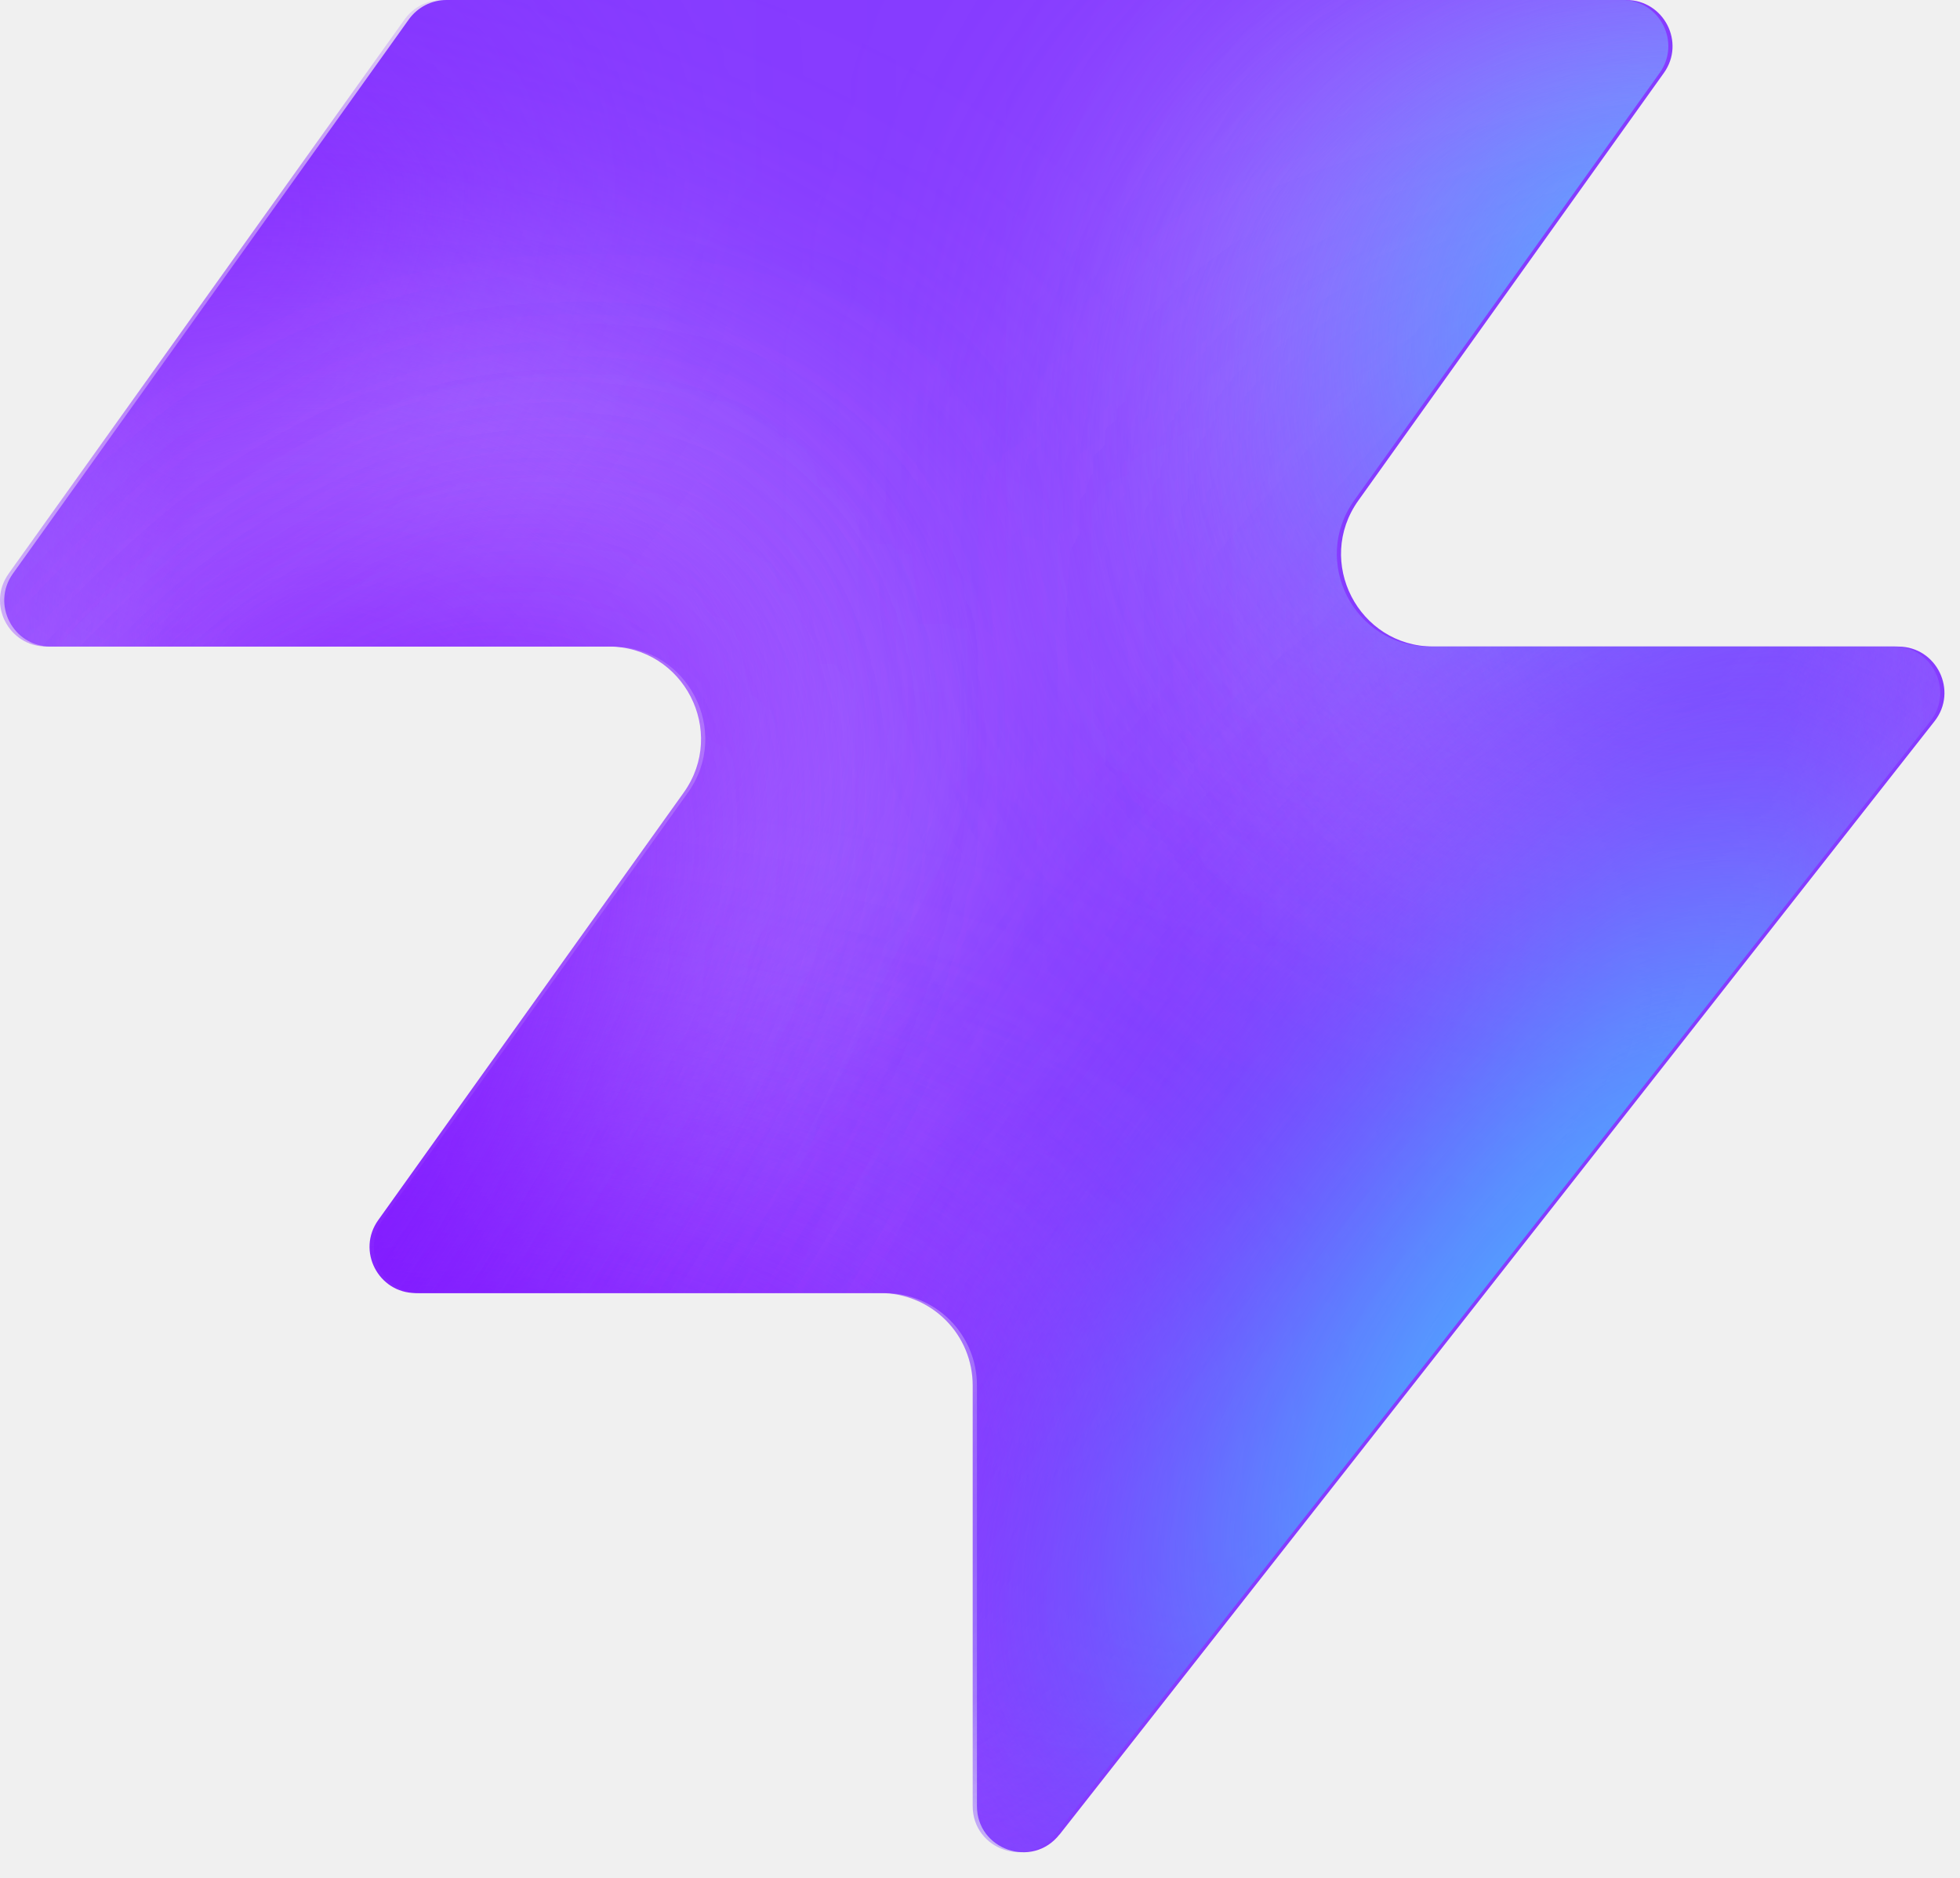
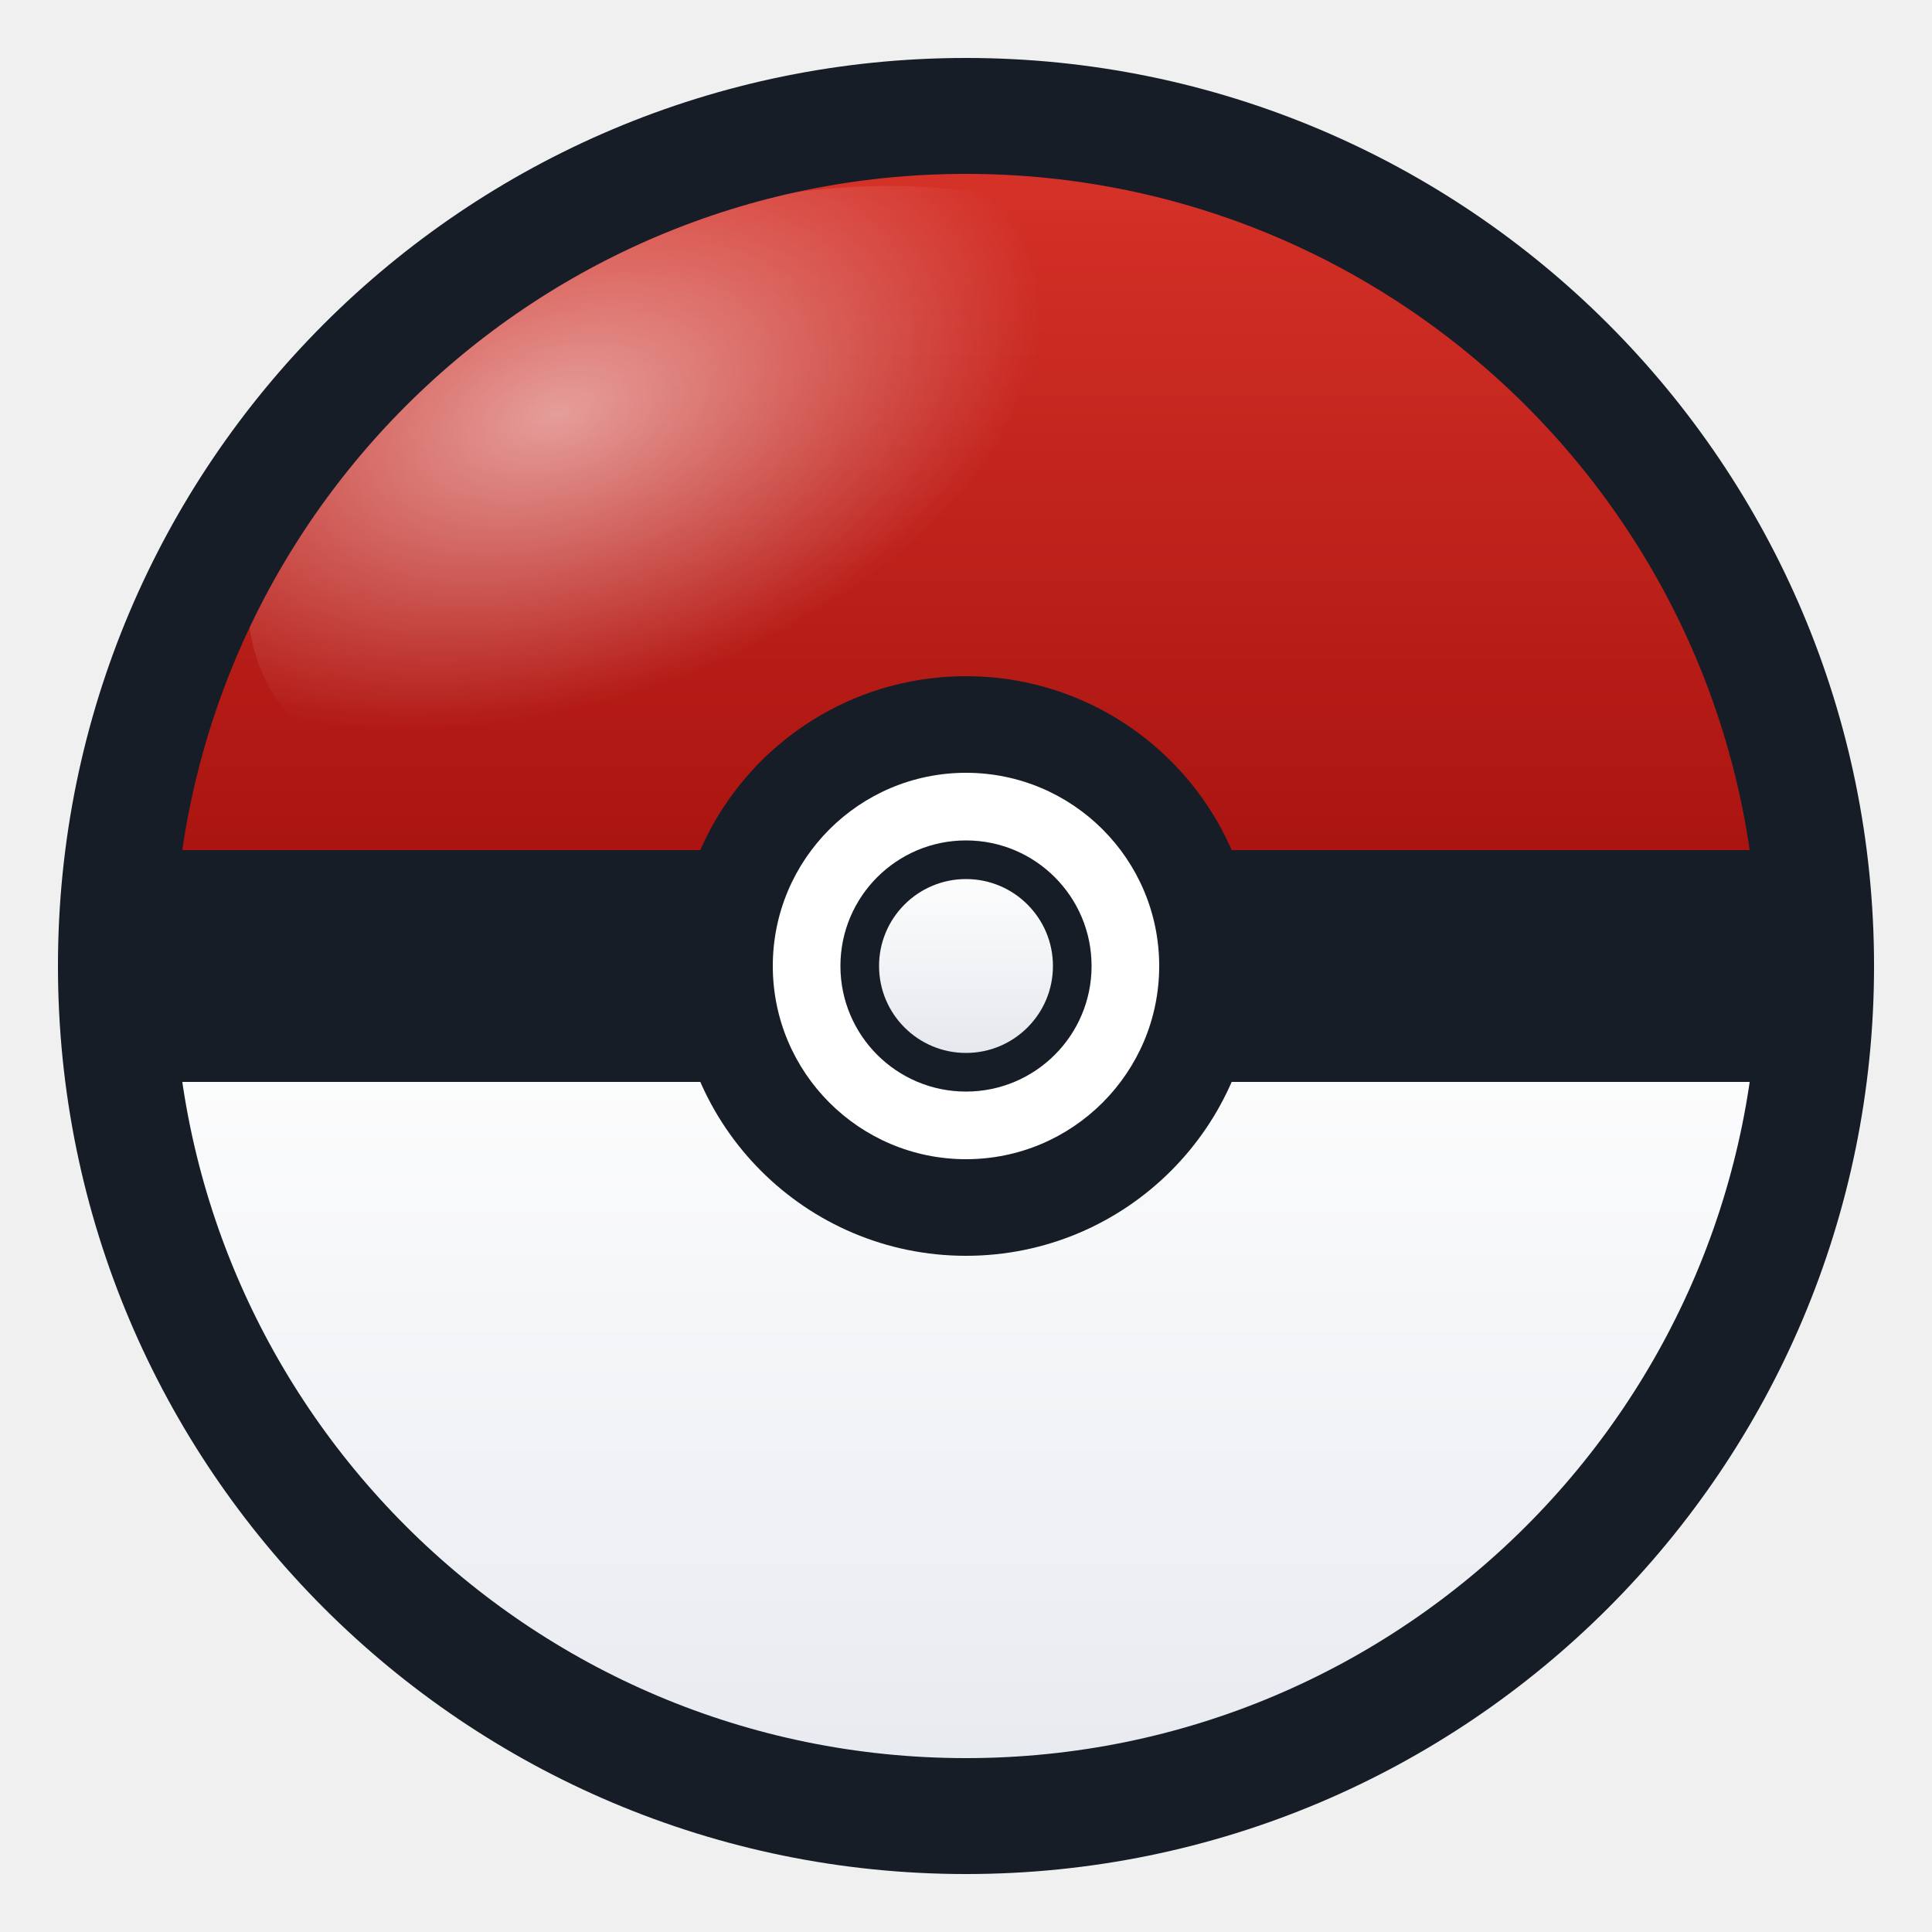
- <svg xmlns="http://www.w3.org/2000/svg" width="48" height="46" fill="none" viewBox="0 0 48 46">
-   <path fill="#863bff" d="M25.946 44.938c-.664.845-2.021.375-2.021-.698V33.937a2.26 2.26 0 0 0-2.262-2.262H10.287c-.92 0-1.456-1.04-.92-1.788l7.48-10.471c1.07-1.497 0-3.578-1.842-3.578H1.237c-.92 0-1.456-1.04-.92-1.788L10.013.474c.214-.297.556-.474.92-.474h28.894c.92 0 1.456 1.04.92 1.788l-7.48 10.471c-1.07 1.498 0 3.579 1.842 3.579h11.377c.943 0 1.473 1.088.89 1.83L25.947 44.94z" style="fill:#863bff;fill:color(display-p3 .525 .23 1);fill-opacity:1" />
-   <mask id="a" width="48" height="46" x="0" y="0" maskUnits="userSpaceOnUse" style="mask-type:alpha">
-     <path fill="#000" d="M25.842 44.938c-.664.844-2.021.375-2.021-.698V33.937a2.26 2.26 0 0 0-2.262-2.262H10.183c-.92 0-1.456-1.04-.92-1.788l7.48-10.471c1.07-1.498 0-3.579-1.842-3.579H1.133c-.92 0-1.456-1.04-.92-1.787L9.91.473c.214-.297.556-.474.92-.474h28.894c.92 0 1.456 1.04.92 1.788l-7.48 10.471c-1.07 1.498 0 3.578 1.842 3.578h11.377c.943 0 1.473 1.088.89 1.832L25.843 44.94z" style="fill:#000;fill-opacity:1" />
-   </mask>
-   <g mask="url(#a)">
-     <g filter="url(#b)">
-       <ellipse cx="5.508" cy="14.704" fill="#ede6ff" rx="5.508" ry="14.704" style="fill:#ede6ff;fill:color(display-p3 .927 .903 1);fill-opacity:1" transform="matrix(.00324 1 1 -.00324 -4.47 31.516)" />
-     </g>
-     <g filter="url(#c)">
-       <ellipse cx="10.399" cy="29.851" fill="#ede6ff" rx="10.399" ry="29.851" style="fill:#ede6ff;fill:color(display-p3 .927 .903 1);fill-opacity:1" transform="matrix(.00324 1 1 -.00324 -39.328 7.883)" />
-     </g>
-     <g filter="url(#d)">
-       <ellipse cx="5.508" cy="30.487" fill="#7e14ff" rx="5.508" ry="30.487" style="fill:#7e14ff;fill:color(display-p3 .492 .077 1);fill-opacity:1" transform="rotate(89.814 -25.913 -14.639)scale(1 -1)" />
-     </g>
-     <g filter="url(#e)">
-       <ellipse cx="5.508" cy="30.599" fill="#7e14ff" rx="5.508" ry="30.599" style="fill:#7e14ff;fill:color(display-p3 .492 .077 1);fill-opacity:1" transform="rotate(89.814 -32.644 -3.334)scale(1 -1)" />
-     </g>
-     <g filter="url(#f)">
-       <ellipse cx="5.508" cy="30.599" fill="#7e14ff" rx="5.508" ry="30.599" style="fill:#7e14ff;fill:color(display-p3 .492 .077 1);fill-opacity:1" transform="matrix(.00324 1 1 -.00324 -34.34 30.47)" />
-     </g>
-     <g filter="url(#g)">
-       <ellipse cx="14.072" cy="22.078" fill="#ede6ff" rx="14.072" ry="22.078" style="fill:#ede6ff;fill:color(display-p3 .927 .903 1);fill-opacity:1" transform="rotate(93.35 24.506 48.493)scale(-1 1)" />
-     </g>
-     <g filter="url(#h)">
-       <ellipse cx="3.47" cy="21.501" fill="#7e14ff" rx="3.47" ry="21.501" style="fill:#7e14ff;fill:color(display-p3 .492 .077 1);fill-opacity:1" transform="rotate(89.009 28.708 47.59)scale(-1 1)" />
-     </g>
-     <g filter="url(#i)">
-       <ellipse cx="3.47" cy="21.501" fill="#7e14ff" rx="3.47" ry="21.501" style="fill:#7e14ff;fill:color(display-p3 .492 .077 1);fill-opacity:1" transform="rotate(89.009 28.708 47.59)scale(-1 1)" />
-     </g>
-     <g filter="url(#j)">
-       <ellipse cx=".387" cy="8.972" fill="#7e14ff" rx="4.407" ry="29.108" style="fill:#7e14ff;fill:color(display-p3 .492 .077 1);fill-opacity:1" transform="rotate(39.51 .387 8.972)" />
-     </g>
-     <g filter="url(#k)">
-       <ellipse cx="47.523" cy="-6.092" fill="#7e14ff" rx="4.407" ry="29.108" style="fill:#7e14ff;fill:color(display-p3 .492 .077 1);fill-opacity:1" transform="rotate(37.892 47.523 -6.092)" />
-     </g>
-     <g filter="url(#l)">
-       <ellipse cx="41.412" cy="6.333" fill="#47bfff" rx="5.971" ry="9.665" style="fill:#47bfff;fill:color(display-p3 .28 .748 1);fill-opacity:1" transform="rotate(37.892 41.412 6.333)" />
-     </g>
-     <g filter="url(#m)">
-       <ellipse cx="-1.879" cy="38.332" fill="#7e14ff" rx="4.407" ry="29.108" style="fill:#7e14ff;fill:color(display-p3 .492 .077 1);fill-opacity:1" transform="rotate(37.892 -1.88 38.332)" />
-     </g>
-     <g filter="url(#n)">
-       <ellipse cx="-1.879" cy="38.332" fill="#7e14ff" rx="4.407" ry="29.108" style="fill:#7e14ff;fill:color(display-p3 .492 .077 1);fill-opacity:1" transform="rotate(37.892 -1.88 38.332)" />
-     </g>
-     <g filter="url(#o)">
-       <ellipse cx="35.651" cy="29.907" fill="#7e14ff" rx="4.407" ry="29.108" style="fill:#7e14ff;fill:color(display-p3 .492 .077 1);fill-opacity:1" transform="rotate(37.892 35.651 29.907)" />
-     </g>
-     <g filter="url(#p)">
-       <ellipse cx="38.418" cy="32.4" fill="#47bfff" rx="5.971" ry="15.297" style="fill:#47bfff;fill:color(display-p3 .28 .748 1);fill-opacity:1" transform="rotate(37.892 38.418 32.4)" />
-     </g>
+ <svg xmlns="http://www.w3.org/2000/svg" viewBox="0 0 100 100">
+   <defs>
+     <linearGradient id="pbRed" x1="0" y1="0" x2="0" y2="1">
+       <stop offset="0%" stop-color="#e0392e" />
+       <stop offset="100%" stop-color="#a30f0c" />
+     </linearGradient>
+     <linearGradient id="pbWhite" x1="0" y1="0" x2="0" y2="1">
+       <stop offset="0%" stop-color="#ffffff" />
+       <stop offset="100%" stop-color="#e3e6ec" />
+     </linearGradient>
+     <radialGradient id="pbGloss" cx="36%" cy="26%" r="50%">
+       <stop offset="0%" stop-color="#ffffff" stop-opacity="0.55" />
+       <stop offset="100%" stop-color="#ffffff" stop-opacity="0" />
+     </radialGradient>
+     <clipPath id="pbClip">
+       <circle cx="50" cy="50" r="44" />
+     </clipPath>
+   </defs>
+   <g clip-path="url(#pbClip)">
+     <rect x="0" y="0" width="100" height="50" fill="url(#pbRed)" />
+     <rect x="0" y="50" width="100" height="50" fill="url(#pbWhite)" />
+     <rect x="0" y="44" width="100" height="12" fill="#161d27" />
+     <ellipse cx="38" cy="26" rx="26" ry="15" fill="url(#pbGloss)" transform="rotate(-18 38 26)" />
  </g>
-   <defs>
-     <filter id="b" width="60.045" height="41.654" x="-19.77" y="16.149" color-interpolation-filters="sRGB" filterUnits="userSpaceOnUse">
-       <feFlood flood-opacity="0" result="BackgroundImageFix" />
-       <feBlend in="SourceGraphic" in2="BackgroundImageFix" result="shape" />
-       <feGaussianBlur result="effect1_foregroundBlur_2002_17158" stdDeviation="7.659" />
-     </filter>
-     <filter id="c" width="90.34" height="51.437" x="-54.613" y="-7.533" color-interpolation-filters="sRGB" filterUnits="userSpaceOnUse">
-       <feFlood flood-opacity="0" result="BackgroundImageFix" />
-       <feBlend in="SourceGraphic" in2="BackgroundImageFix" result="shape" />
-       <feGaussianBlur result="effect1_foregroundBlur_2002_17158" stdDeviation="7.659" />
-     </filter>
-     <filter id="d" width="79.355" height="29.4" x="-49.64" y="2.03" color-interpolation-filters="sRGB" filterUnits="userSpaceOnUse">
-       <feFlood flood-opacity="0" result="BackgroundImageFix" />
-       <feBlend in="SourceGraphic" in2="BackgroundImageFix" result="shape" />
-       <feGaussianBlur result="effect1_foregroundBlur_2002_17158" stdDeviation="4.596" />
-     </filter>
-     <filter id="e" width="79.579" height="29.4" x="-45.045" y="20.029" color-interpolation-filters="sRGB" filterUnits="userSpaceOnUse">
-       <feFlood flood-opacity="0" result="BackgroundImageFix" />
-       <feBlend in="SourceGraphic" in2="BackgroundImageFix" result="shape" />
-       <feGaussianBlur result="effect1_foregroundBlur_2002_17158" stdDeviation="4.596" />
-     </filter>
-     <filter id="f" width="79.579" height="29.4" x="-43.513" y="21.178" color-interpolation-filters="sRGB" filterUnits="userSpaceOnUse">
-       <feFlood flood-opacity="0" result="BackgroundImageFix" />
-       <feBlend in="SourceGraphic" in2="BackgroundImageFix" result="shape" />
-       <feGaussianBlur result="effect1_foregroundBlur_2002_17158" stdDeviation="4.596" />
-     </filter>
-     <filter id="g" width="74.749" height="58.852" x="15.756" y="-17.901" color-interpolation-filters="sRGB" filterUnits="userSpaceOnUse">
-       <feFlood flood-opacity="0" result="BackgroundImageFix" />
-       <feBlend in="SourceGraphic" in2="BackgroundImageFix" result="shape" />
-       <feGaussianBlur result="effect1_foregroundBlur_2002_17158" stdDeviation="7.659" />
-     </filter>
-     <filter id="h" width="61.377" height="25.362" x="23.548" y="2.284" color-interpolation-filters="sRGB" filterUnits="userSpaceOnUse">
-       <feFlood flood-opacity="0" result="BackgroundImageFix" />
-       <feBlend in="SourceGraphic" in2="BackgroundImageFix" result="shape" />
-       <feGaussianBlur result="effect1_foregroundBlur_2002_17158" stdDeviation="4.596" />
-     </filter>
-     <filter id="i" width="61.377" height="25.362" x="23.548" y="2.284" color-interpolation-filters="sRGB" filterUnits="userSpaceOnUse">
-       <feFlood flood-opacity="0" result="BackgroundImageFix" />
-       <feBlend in="SourceGraphic" in2="BackgroundImageFix" result="shape" />
-       <feGaussianBlur result="effect1_foregroundBlur_2002_17158" stdDeviation="4.596" />
-     </filter>
-     <filter id="j" width="56.045" height="63.649" x="-27.636" y="-22.853" color-interpolation-filters="sRGB" filterUnits="userSpaceOnUse">
-       <feFlood flood-opacity="0" result="BackgroundImageFix" />
-       <feBlend in="SourceGraphic" in2="BackgroundImageFix" result="shape" />
-       <feGaussianBlur result="effect1_foregroundBlur_2002_17158" stdDeviation="4.596" />
-     </filter>
-     <filter id="k" width="54.814" height="64.646" x="20.116" y="-38.415" color-interpolation-filters="sRGB" filterUnits="userSpaceOnUse">
-       <feFlood flood-opacity="0" result="BackgroundImageFix" />
-       <feBlend in="SourceGraphic" in2="BackgroundImageFix" result="shape" />
-       <feGaussianBlur result="effect1_foregroundBlur_2002_17158" stdDeviation="4.596" />
-     </filter>
-     <filter id="l" width="33.541" height="35.313" x="24.641" y="-11.323" color-interpolation-filters="sRGB" filterUnits="userSpaceOnUse">
-       <feFlood flood-opacity="0" result="BackgroundImageFix" />
-       <feBlend in="SourceGraphic" in2="BackgroundImageFix" result="shape" />
-       <feGaussianBlur result="effect1_foregroundBlur_2002_17158" stdDeviation="4.596" />
-     </filter>
-     <filter id="m" width="54.814" height="64.646" x="-29.286" y="6.009" color-interpolation-filters="sRGB" filterUnits="userSpaceOnUse">
-       <feFlood flood-opacity="0" result="BackgroundImageFix" />
-       <feBlend in="SourceGraphic" in2="BackgroundImageFix" result="shape" />
-       <feGaussianBlur result="effect1_foregroundBlur_2002_17158" stdDeviation="4.596" />
-     </filter>
-     <filter id="n" width="54.814" height="64.646" x="-29.286" y="6.009" color-interpolation-filters="sRGB" filterUnits="userSpaceOnUse">
-       <feFlood flood-opacity="0" result="BackgroundImageFix" />
-       <feBlend in="SourceGraphic" in2="BackgroundImageFix" result="shape" />
-       <feGaussianBlur result="effect1_foregroundBlur_2002_17158" stdDeviation="4.596" />
-     </filter>
-     <filter id="o" width="54.814" height="64.646" x="8.244" y="-2.416" color-interpolation-filters="sRGB" filterUnits="userSpaceOnUse">
-       <feFlood flood-opacity="0" result="BackgroundImageFix" />
-       <feBlend in="SourceGraphic" in2="BackgroundImageFix" result="shape" />
-       <feGaussianBlur result="effect1_foregroundBlur_2002_17158" stdDeviation="4.596" />
-     </filter>
-     <filter id="p" width="39.409" height="43.623" x="18.713" y="10.588" color-interpolation-filters="sRGB" filterUnits="userSpaceOnUse">
-       <feFlood flood-opacity="0" result="BackgroundImageFix" />
-       <feBlend in="SourceGraphic" in2="BackgroundImageFix" result="shape" />
-       <feGaussianBlur result="effect1_foregroundBlur_2002_17158" stdDeviation="4.596" />
-     </filter>
-   </defs>
+   <circle cx="50" cy="50" r="44" fill="none" stroke="#161d27" stroke-width="6" />
+   <circle cx="50" cy="50" r="15" fill="#161d27" />
+   <circle cx="50" cy="50" r="10" fill="#ffffff" />
+   <circle cx="50" cy="50" r="5.5" fill="url(#pbWhite)" stroke="#161d27" stroke-width="2" />
</svg>
